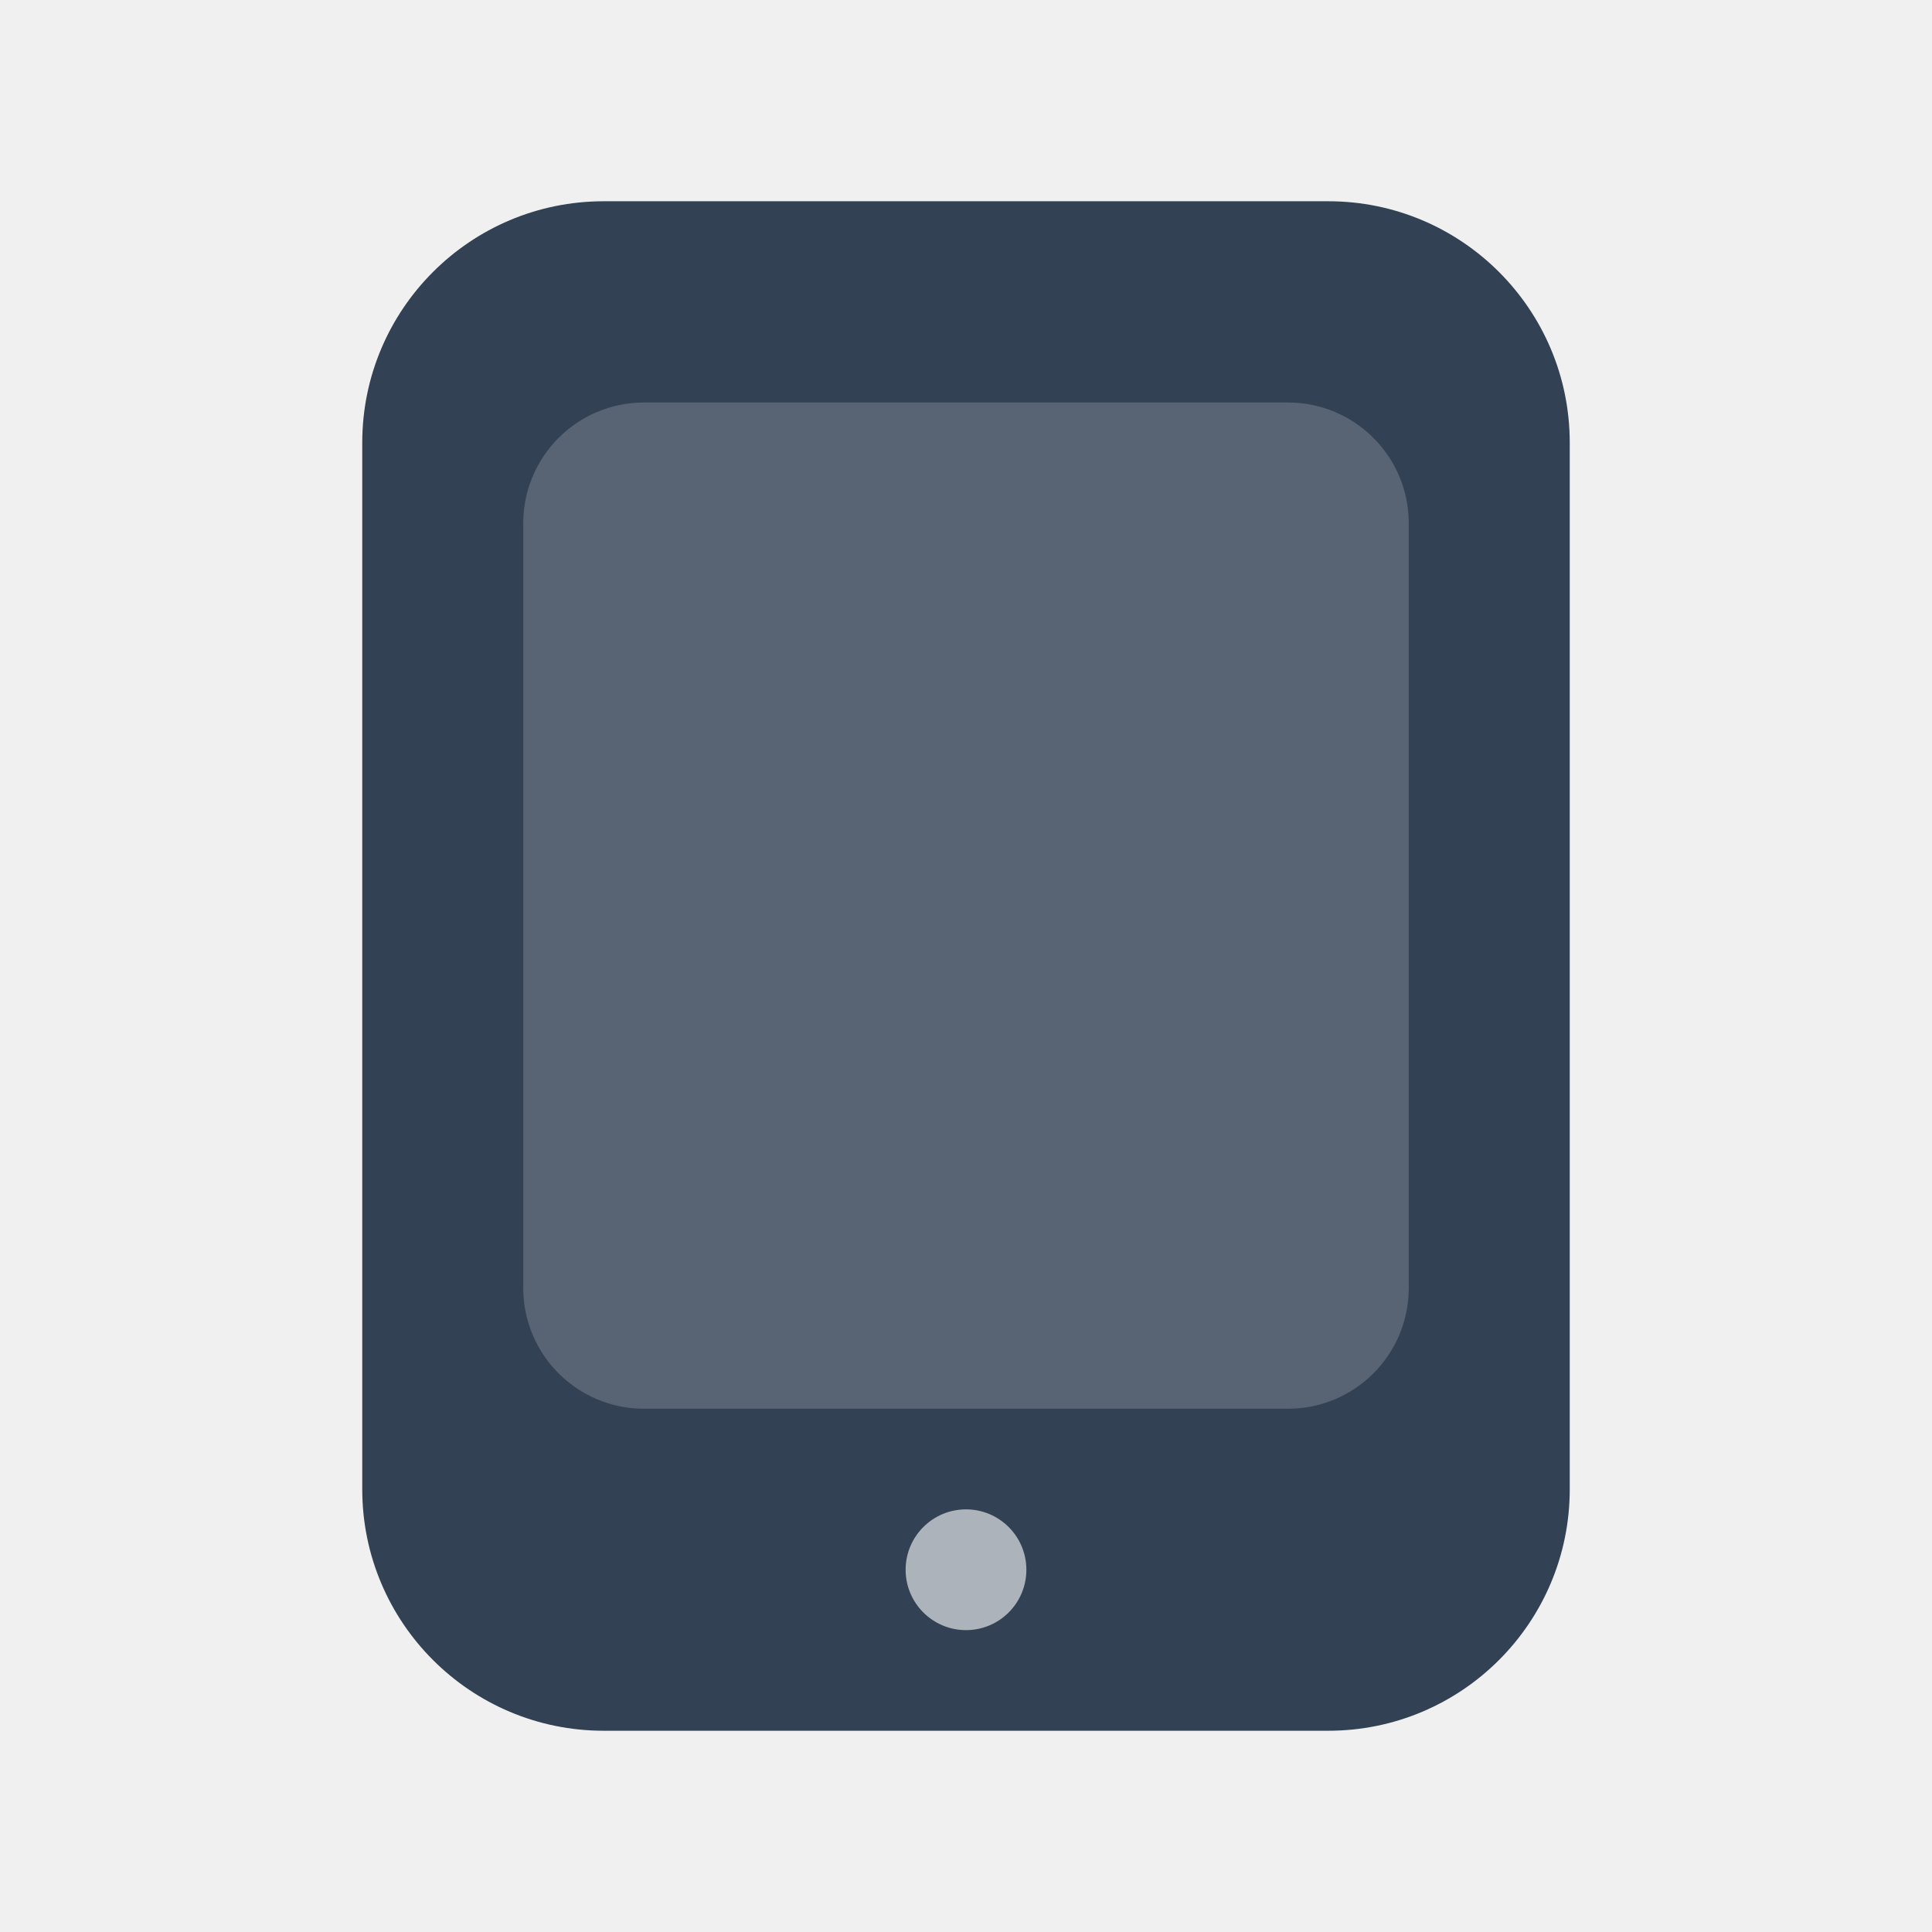
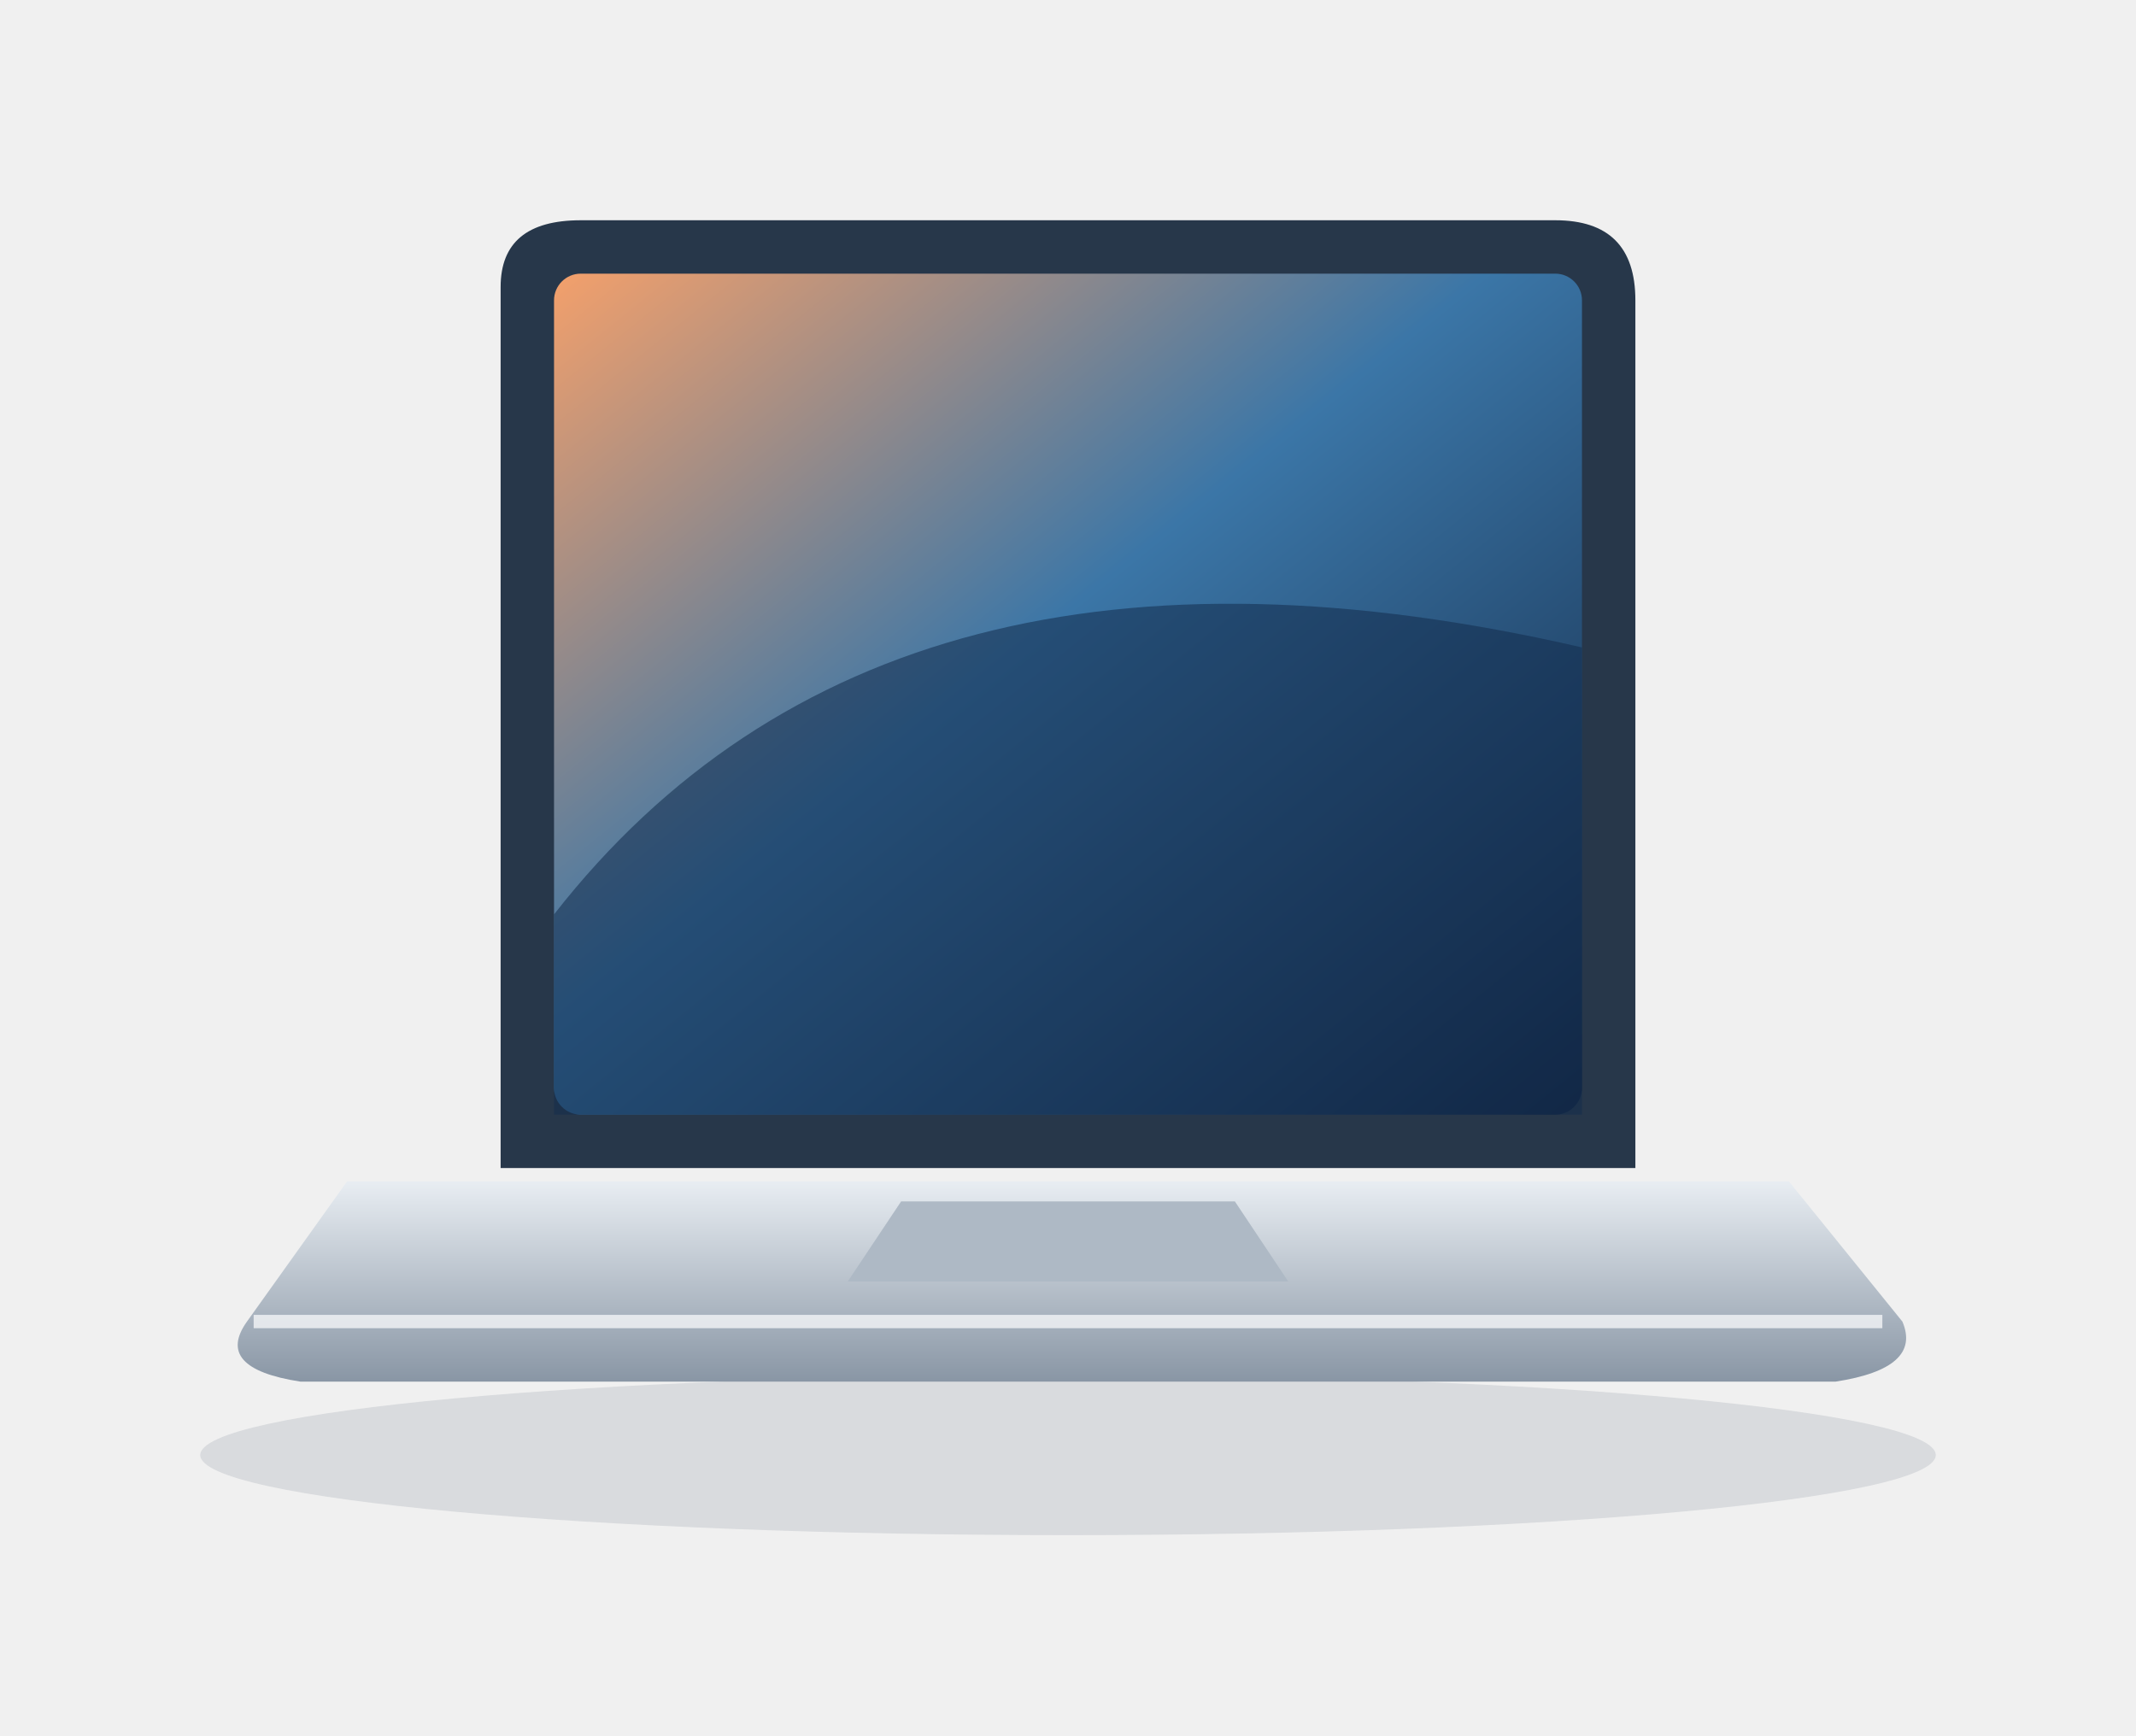
- <svg xmlns="http://www.w3.org/2000/svg" viewBox="0 0 96 96">
-   <rect x="18" y="10" width="60" height="76" rx="12" fill="#334155" />
-   <rect x="26" y="20" width="44" height="50" rx="6" fill="#fff" opacity=".18" />
-   <circle cx="48" cy="78" r="3" fill="#fff" opacity=".6" />
+ <svg xmlns="http://www.w3.org/2000/svg" viewBox="0 0 320 260">
+   <defs>
+     <linearGradient id="screen" x1="0" y1="0" x2="1" y2="1">
+       <stop stop-color="#f4a06b" />
+       <stop offset=".45" stop-color="#3b76a7" />
+       <stop offset="1" stop-color="#10223e" />
+     </linearGradient>
+     <linearGradient id="body" x1="0" y1="0" x2="0" y2="1">
+       <stop stop-color="#e8edf2" />
+       <stop offset="1" stop-color="#8996a5" />
+     </linearGradient>
+   </defs>
+   <ellipse cx="160" cy="218" rx="130" ry="12" fill="#182c441b" />
+   <g transform="translate(0 8)">
+     <path d="M75 35 Q75 25 87 25 H233 Q245 25 245 37 V167 H75Z" fill="#27374a" />
+     <rect x="83" y="33" width="154" height="126" rx="4" fill="url(#screen)" />
+     <path d="M83 129 Q133 65 237 89 V159 H83Z" fill="#122c4d" opacity=".55" />
+     <path d="M52 169 H268 L285 190 Q288 197 275 199 H45 Q32 197 37 190Z" fill="url(#body)" />
+     <path d="M135 172 H185 L193 184 H127Z" fill="#aeb9c5" />
+     <path d="M38 190 H282" stroke="#fff" stroke-width="2" opacity=".7" />
+   </g>
</svg>
